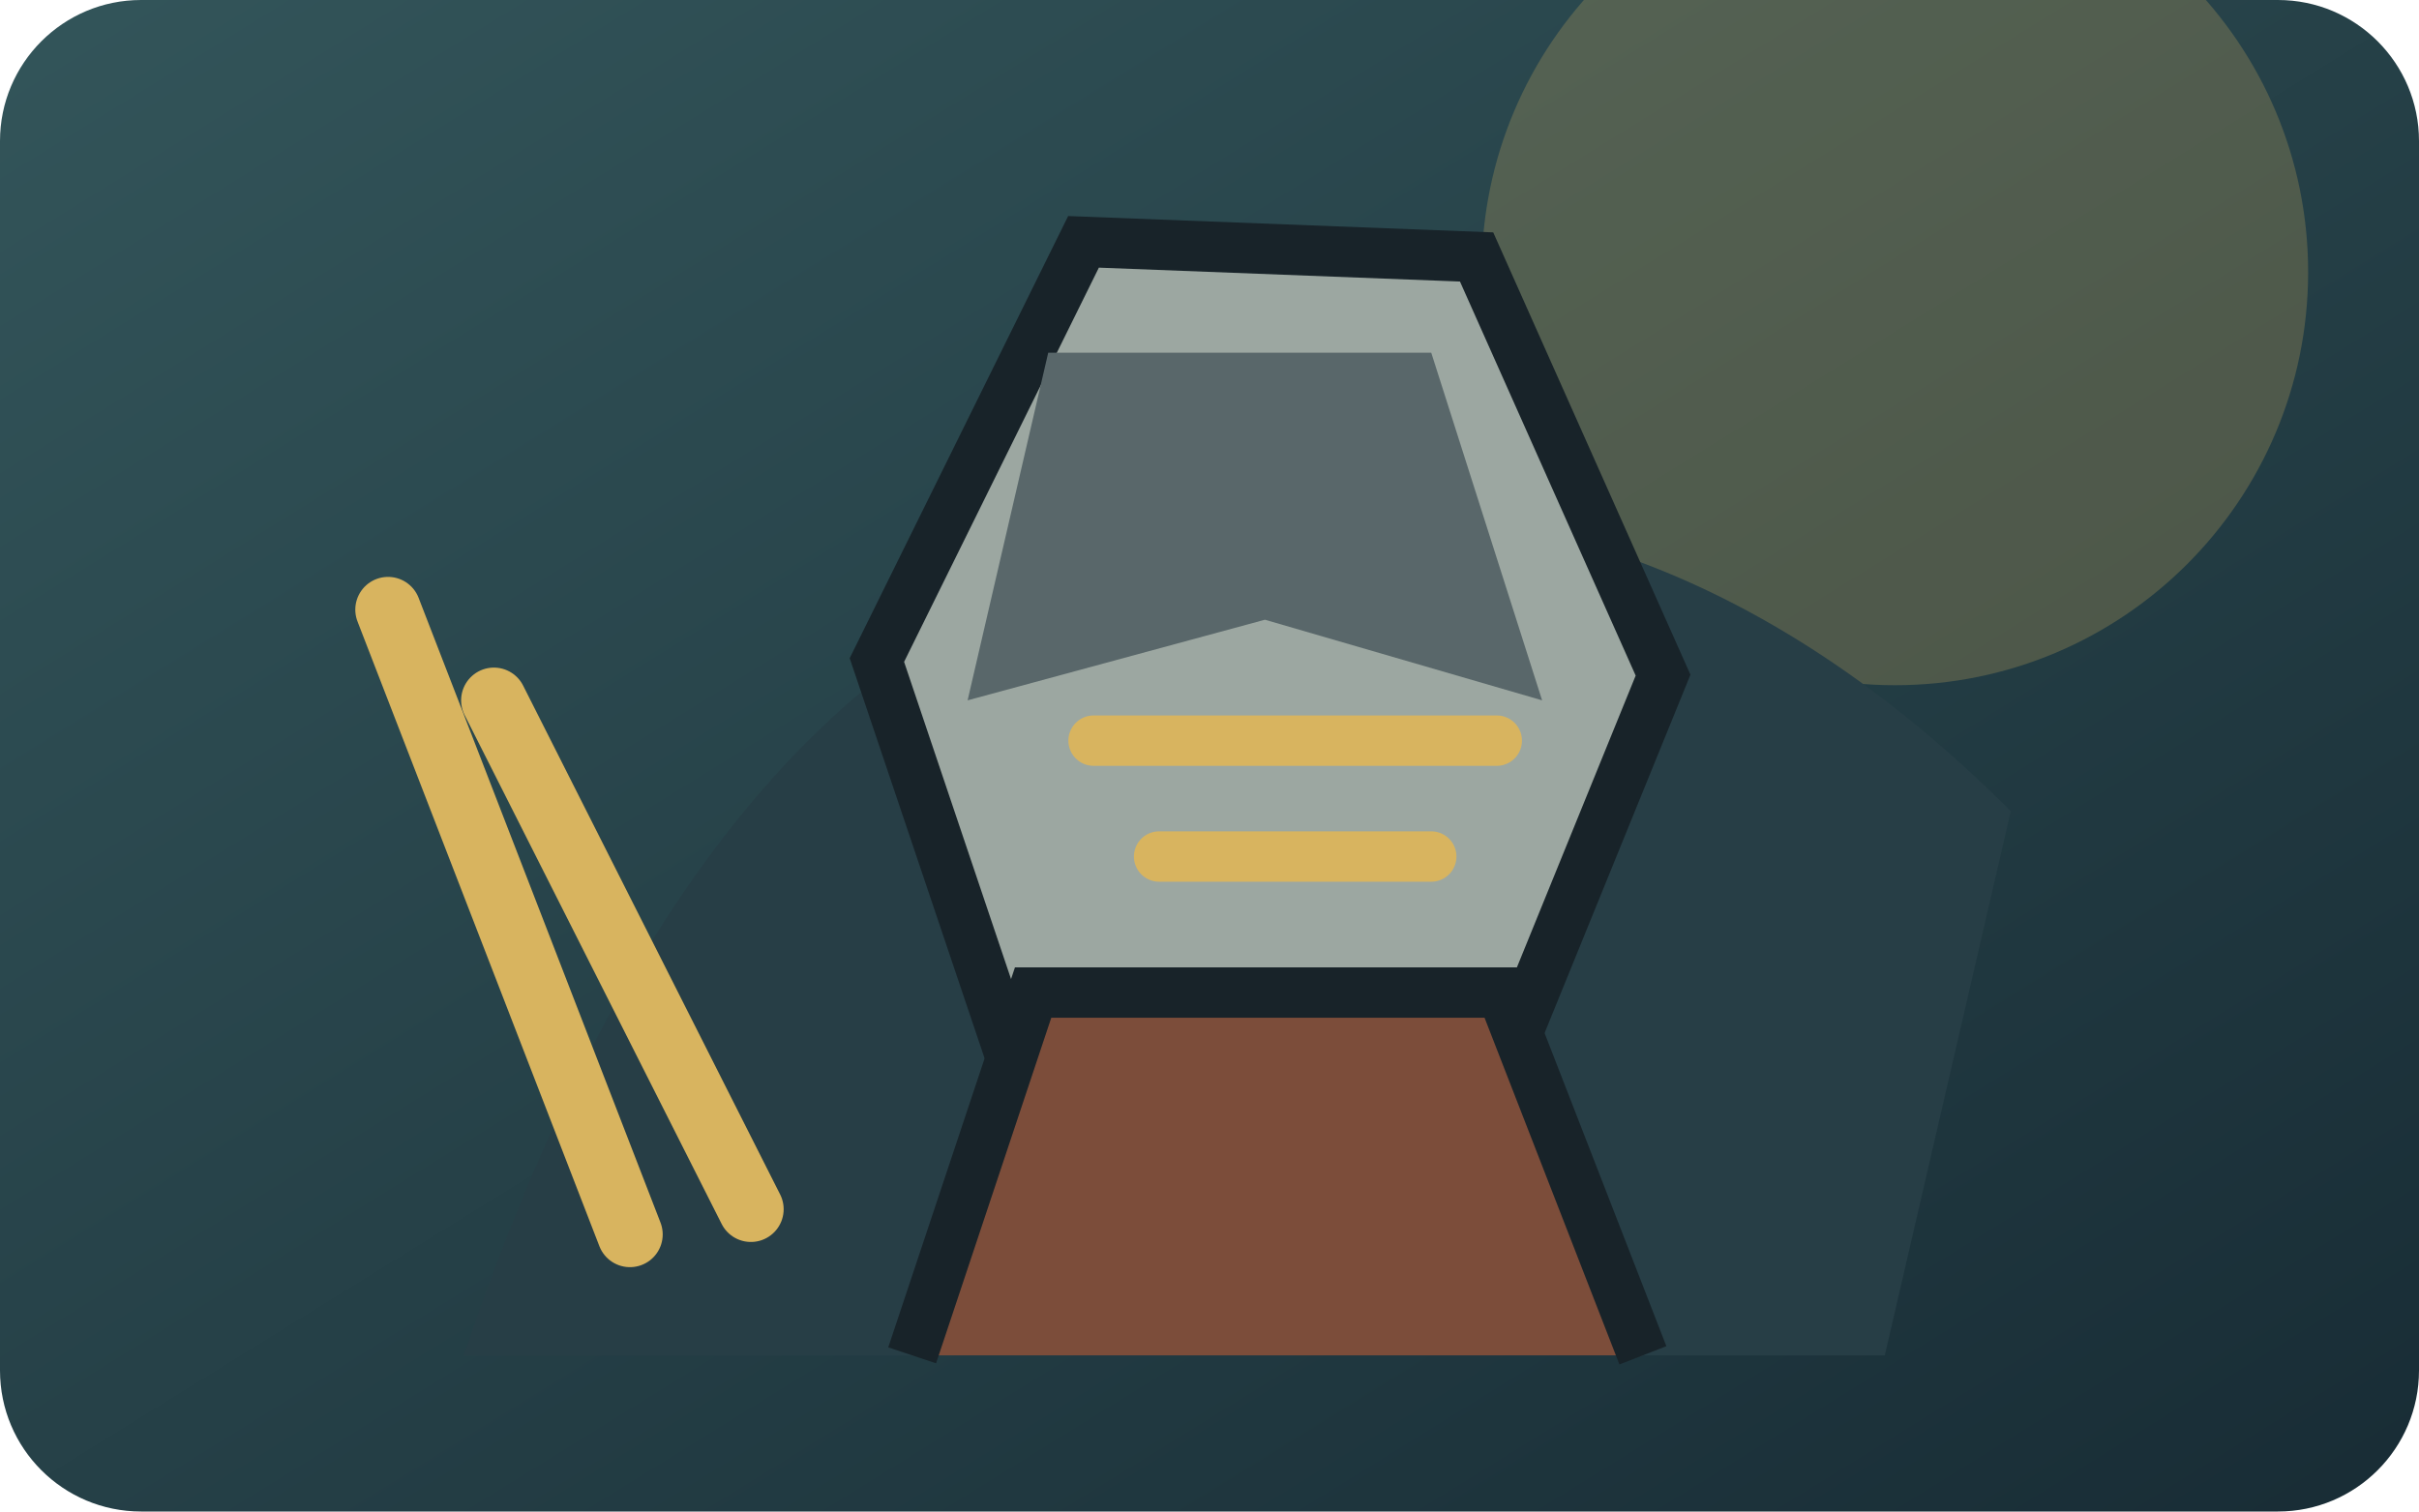
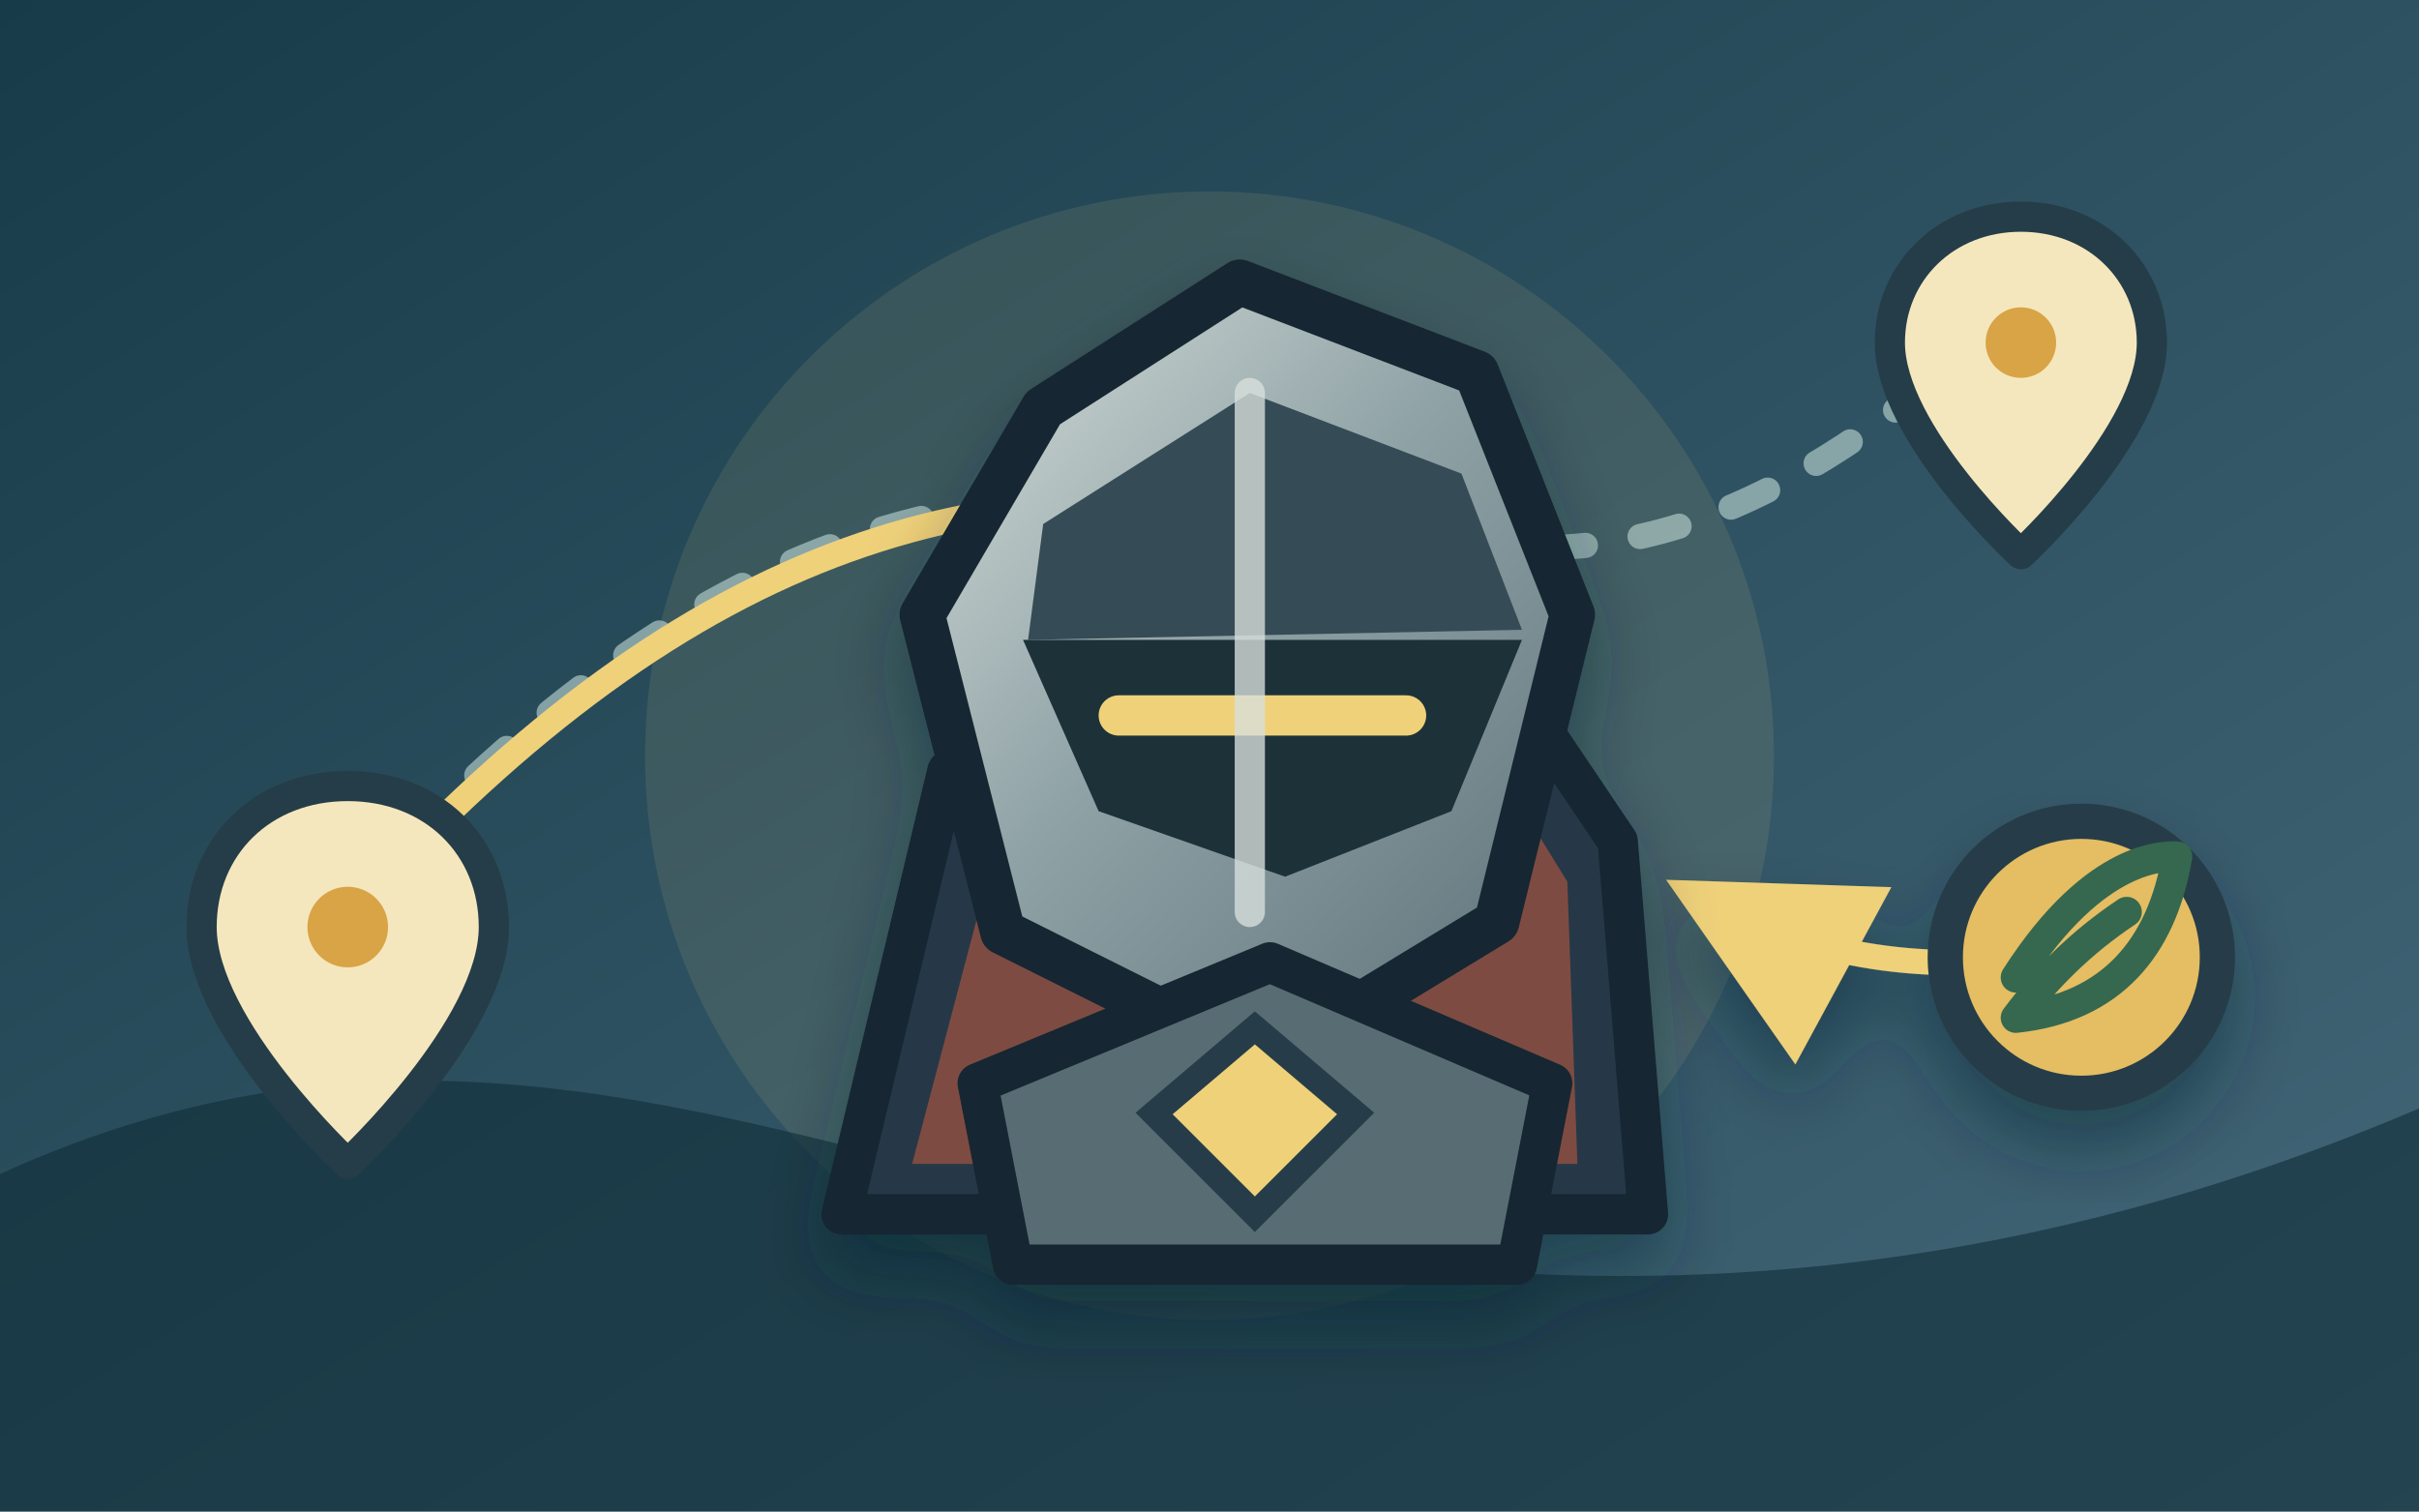
- <svg xmlns="http://www.w3.org/2000/svg" viewBox="0 0 480 300">
+ <svg xmlns="http://www.w3.org/2000/svg" viewBox="0 0 480 300" data-style="karo-card-v3" role="img" aria-labelledby="knight-title knight-desc">
  <defs>
-     <linearGradient id="b" y2="1">
-       <stop stop-color="#33555a" />
-       <stop offset="1" stop-color="#182c35" />
+     <linearGradient id="knight-bg" x1="0" y1="0" x2="1" y2="1">
+       <stop stop-color="#173b48" />
+       <stop offset="1" stop-color="#45687a" />
    </linearGradient>
+     <linearGradient id="knight-metal" x1="0" y1="0" x2="0.9" y2="1">
+       <stop stop-color="#d9e0dc" />
+       <stop offset="0.48" stop-color="#8fa2a6" />
+       <stop offset="1" stop-color="#5f747b" />
+     </linearGradient>
+     <filter id="knight-shadow" x="-30%" y="-30%" width="160%" height="170%">
+       <feDropShadow dx="0" dy="8" stdDeviation="7" flood-color="#10222b" flood-opacity="0.42" />
+     </filter>
+     <marker id="knight-arrow" markerWidth="10" markerHeight="10" refX="8" refY="5" orient="auto">
+       <path d="M1 1l8 4-8 4z" fill="#efd17a" />
+     </marker>
  </defs>
-   <rect width="480" height="300" rx="28" fill="url(#b)" />
-   <circle cx="376" cy="54" r="82" fill="#d8b45f" opacity=".24" />
-   <path d="M92 269c34-100 81-151 146-164 54-11 109 4 161 56l-25 108z" fill="#273e46" />
-   <path d="m174 131 41-83 78 3 37 83-35 86H204z" fill="#9ca7a1" stroke="#182329" stroke-width="10" />
-   <path d="M208 70h76l22 69-55-16-59 16z" fill="#59676a" />
-   <path d="M217 147h80M230 170h54" stroke="#d8b45f" stroke-linecap="round" stroke-width="10" />
-   <path d="m181 269 24-72h93l28 72" fill="#7c4d3a" stroke="#182329" stroke-width="10" />
-   <path d="M125 245 77 121m21 18 51 101" stroke="#d8b45f" stroke-linecap="round" stroke-width="13" />
+   <rect width="480" height="300" fill="url(#knight-bg)" />
+   <circle cx="240" cy="150" r="112" fill="#f3d887" opacity="0.1" />
+   <path d="M0 233c77-35 137-13 213 6 83 21 171 22 267-19v80H0z" fill="#102d38" opacity="0.62" />
+   <g id="movement-path" fill="none" stroke-linecap="round" stroke-linejoin="round">
+     <path d="M68 181c70-78 130-94 207-76 42 10 74 1 119-38" stroke="#b8d1ce" stroke-dasharray="8 11" stroke-width="5" opacity="0.64" />
+     <path d="M70 181c68-75 128-91 198-77" stroke="#efd17a" stroke-width="5" marker-end="url(#knight-arrow)" />
+     <g fill="#f5e7bd" stroke="#253d48" stroke-width="6">
+       <path d="M69 156c-17 0-29 12-29 28 0 20 29 47 29 47s29-27 29-47c0-16-12-28-29-28z" />
+       <path d="M401 43c-15 0-26 11-26 25 0 18 26 42 26 42s26-24 26-42c0-14-11-25-26-25z" />
+     </g>
+     <circle cx="69" cy="184" r="8" fill="#d8a446" stroke="none" />
+     <circle cx="401" cy="68" r="7" fill="#d8a446" stroke="none" />
+   </g>
+   <g id="stolen-supply" filter="url(#knight-shadow)">
+     <path d="M405 190c-25 3-46 0-70-13" fill="none" stroke="#efd17a" stroke-width="5" marker-end="url(#knight-arrow)" />
+     <circle cx="413" cy="190" r="27" fill="#e5bd62" stroke="#263e48" stroke-width="7" />
+     <path d="M400 194c16-25 30-24 32-24-3 18-13 30-32 32 6-8 13-15 22-21" fill="none" stroke="#356850" stroke-linecap="round" stroke-linejoin="round" stroke-width="6" />
+   </g>
+   <g id="hero-warden" transform="translate(145 47)" filter="url(#knight-shadow)">
+     <path d="M22 194l21-88 45-44 57 12 31 46 6 74z" fill="#263946" stroke="#172831" stroke-linejoin="round" stroke-width="8" />
+     <path d="M36 184l19-72 41-34 46 11 24 39 2 56z" fill="#8c4f42" opacity="0.86" />
+     <path d="M62 34l39-25 47 18 19 48-15 61-46 28-52-26-16-63z" fill="url(#knight-metal)" stroke="#172831" stroke-linejoin="round" stroke-width="9" />
+     <path d="M62 57l41-26 42 16 12 31-98 2z" fill="#364c57" />
+     <path d="M58 80h99l-14 34-33 13-37-13z" fill="#1c3039" />
+     <path d="M77 95h57" stroke="#efd17a" stroke-linecap="round" stroke-width="8" />
+     <path d="M103 31v103" stroke="#d9e0dc" stroke-linecap="round" stroke-width="6" opacity="0.78" />
+     <path d="M49 168l58-24 56 24-7 36H56z" fill="#586d73" stroke="#172831" stroke-linejoin="round" stroke-width="8" />
+     <path d="M104 157l20 17-20 20-20-20z" fill="#efd17a" stroke="#263e48" stroke-width="5" />
+   </g>
</svg>
